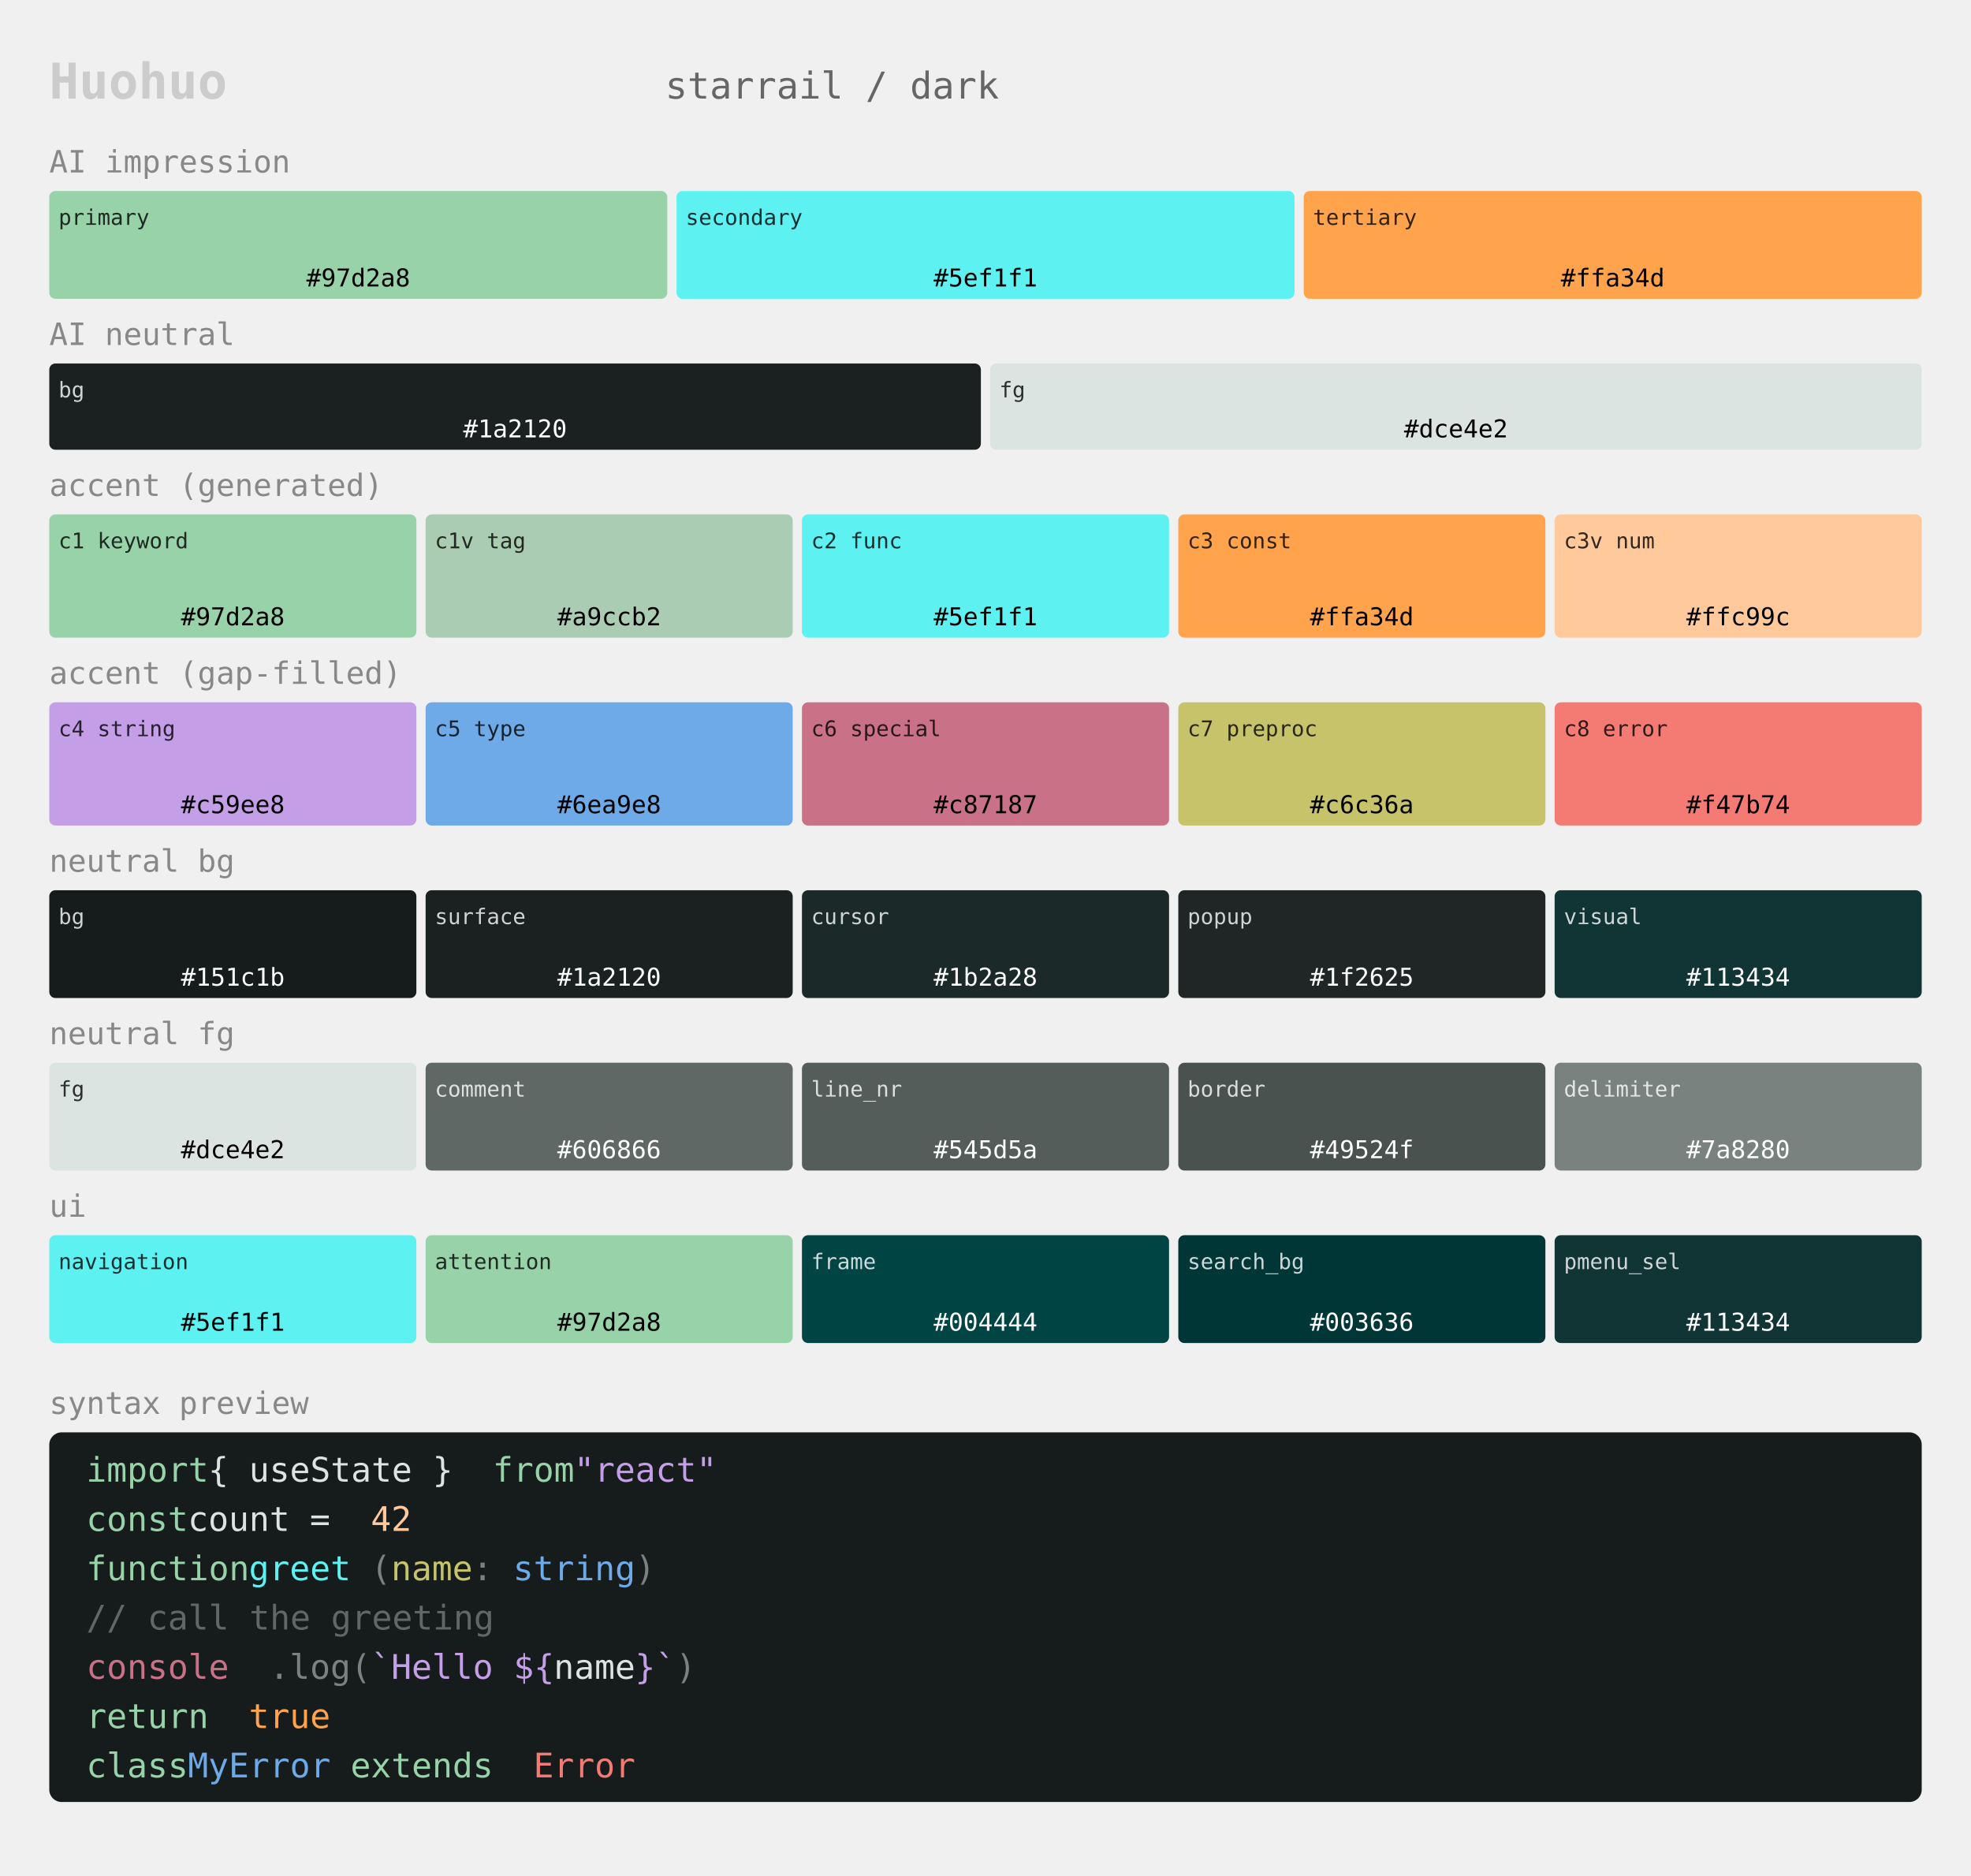
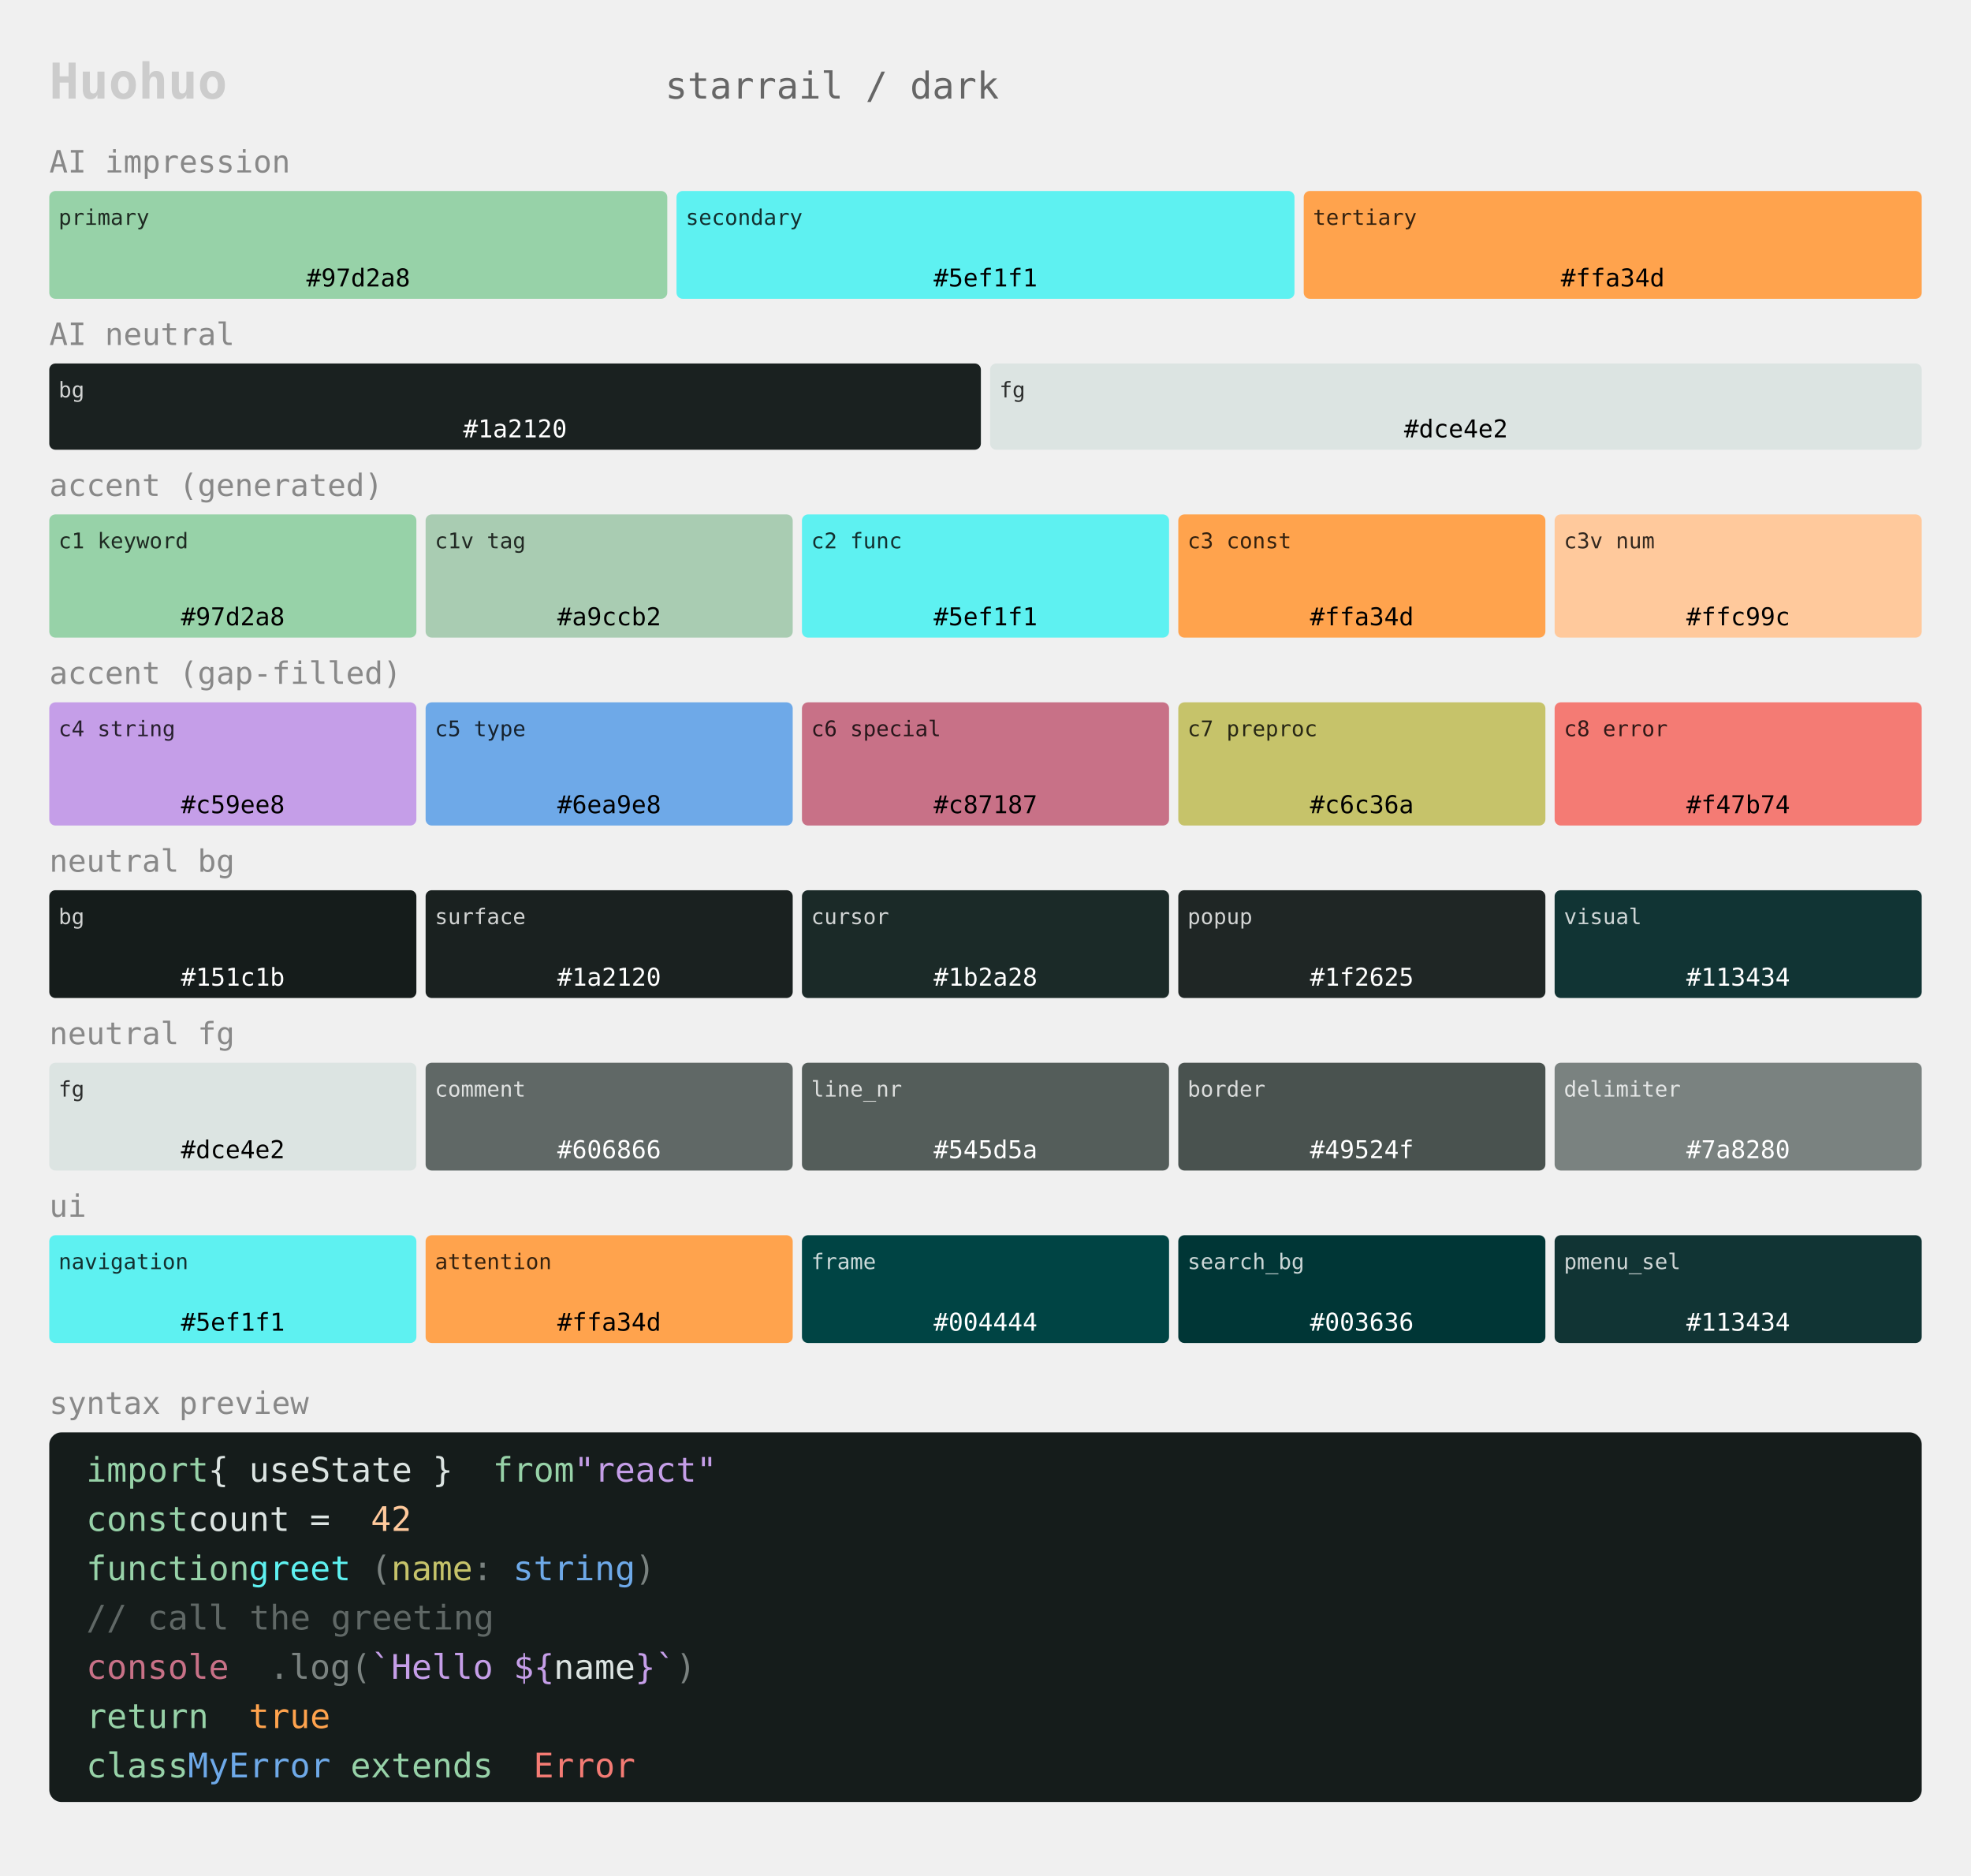
<svg xmlns="http://www.w3.org/2000/svg" width="640" height="609" style="background:#0a0a0a; font-family:ui-monospace,monospace;">
  <text x="16" y="32" fill="#ccc" font-size="16" font-weight="bold">Huohuo</text>
  <text x="216" y="32" fill="#666" font-size="12">starrail / dark</text>
  <text x="16" y="56" fill="#888" font-size="10">AI impression</text>
  <rect x="16" y="62" width="200.667" height="35" fill="#97d2a8" rx="2" />
  <text x="19" y="73" fill="#000000" font-size="7" opacity="0.8">primary</text>
  <text x="116.333" y="93" fill="#000000" font-size="8" text-anchor="middle">#97d2a8</text>
  <rect x="219.667" y="62" width="200.667" height="35" fill="#5ef1f1" rx="2" />
  <text x="222.667" y="73" fill="#000000" font-size="7" opacity="0.8">secondary</text>
  <text x="320" y="93" fill="#000000" font-size="8" text-anchor="middle">#5ef1f1</text>
  <rect x="423.333" y="62" width="200.667" height="35" fill="#ffa34d" rx="2" />
  <text x="426.333" y="73" fill="#000000" font-size="7" opacity="0.8">tertiary</text>
  <text x="523.667" y="93" fill="#000000" font-size="8" text-anchor="middle">#ffa34d</text>
  <text x="16" y="112" fill="#888" font-size="10">AI neutral</text>
  <rect x="16" y="118" width="302.5" height="28" fill="#1a2120" rx="2" />
  <text x="19" y="129" fill="#ffffff" font-size="7" opacity="0.8">bg</text>
  <text x="167.25" y="142" fill="#ffffff" font-size="8" text-anchor="middle">#1a2120</text>
  <rect x="321.5" y="118" width="302.5" height="28" fill="#dce4e2" rx="2" />
  <text x="324.5" y="129" fill="#000000" font-size="7" opacity="0.8">fg</text>
  <text x="472.75" y="142" fill="#000000" font-size="8" text-anchor="middle">#dce4e2</text>
  <text x="16" y="161" fill="#888" font-size="10">accent (generated)</text>
  <rect x="16" y="167" width="119.2" height="40" fill="#97d2a8" rx="2" />
  <text x="19" y="178" fill="#000000" font-size="7" opacity="0.8">c1 keyword</text>
  <text x="75.6" y="203" fill="#000000" font-size="8" text-anchor="middle">#97d2a8</text>
  <rect x="138.2" y="167" width="119.2" height="40" fill="#a9ccb2" rx="2" />
  <text x="141.2" y="178" fill="#000000" font-size="7" opacity="0.8">c1v tag</text>
  <text x="197.8" y="203" fill="#000000" font-size="8" text-anchor="middle">#a9ccb2</text>
  <rect x="260.4" y="167" width="119.2" height="40" fill="#5ef1f1" rx="2" />
  <text x="263.4" y="178" fill="#000000" font-size="7" opacity="0.8">c2 func</text>
  <text x="320" y="203" fill="#000000" font-size="8" text-anchor="middle">#5ef1f1</text>
  <rect x="382.6" y="167" width="119.2" height="40" fill="#ffa34d" rx="2" />
  <text x="385.6" y="178" fill="#000000" font-size="7" opacity="0.8">c3 const</text>
  <text x="442.2" y="203" fill="#000000" font-size="8" text-anchor="middle">#ffa34d</text>
  <rect x="504.8" y="167" width="119.2" height="40" fill="#ffc99c" rx="2" />
  <text x="507.8" y="178" fill="#000000" font-size="7" opacity="0.8">c3v num</text>
  <text x="564.4" y="203" fill="#000000" font-size="8" text-anchor="middle">#ffc99c</text>
  <text x="16" y="222" fill="#888" font-size="10">accent (gap-filled)</text>
  <rect x="16" y="228" width="119.2" height="40" fill="#c59ee8" rx="2" />
  <text x="19" y="239" fill="#000000" font-size="7" opacity="0.8">c4 string</text>
  <text x="75.6" y="264" fill="#000000" font-size="8" text-anchor="middle">#c59ee8</text>
  <rect x="138.2" y="228" width="119.2" height="40" fill="#6ea9e8" rx="2" />
  <text x="141.2" y="239" fill="#000000" font-size="7" opacity="0.8">c5 type</text>
  <text x="197.8" y="264" fill="#000000" font-size="8" text-anchor="middle">#6ea9e8</text>
  <rect x="260.4" y="228" width="119.2" height="40" fill="#c87187" rx="2" />
  <text x="263.4" y="239" fill="#000000" font-size="7" opacity="0.8">c6 special</text>
  <text x="320" y="264" fill="#000000" font-size="8" text-anchor="middle">#c87187</text>
  <rect x="382.6" y="228" width="119.2" height="40" fill="#c6c36a" rx="2" />
  <text x="385.6" y="239" fill="#000000" font-size="7" opacity="0.8">c7 preproc</text>
  <text x="442.2" y="264" fill="#000000" font-size="8" text-anchor="middle">#c6c36a</text>
  <rect x="504.8" y="228" width="119.2" height="40" fill="#f47b74" rx="2" />
  <text x="507.8" y="239" fill="#000000" font-size="7" opacity="0.8">c8 error</text>
  <text x="564.4" y="264" fill="#000000" font-size="8" text-anchor="middle">#f47b74</text>
  <text x="16" y="283" fill="#888" font-size="10">neutral bg</text>
  <rect x="16" y="289" width="119.2" height="35" fill="#151c1b" rx="2" />
  <text x="19" y="300" fill="#ffffff" font-size="7" opacity="0.8">bg</text>
  <text x="75.6" y="320" fill="#ffffff" font-size="8" text-anchor="middle">#151c1b</text>
  <rect x="138.2" y="289" width="119.2" height="35" fill="#1a2120" rx="2" />
  <text x="141.2" y="300" fill="#ffffff" font-size="7" opacity="0.8">surface</text>
  <text x="197.8" y="320" fill="#ffffff" font-size="8" text-anchor="middle">#1a2120</text>
  <rect x="260.4" y="289" width="119.2" height="35" fill="#1b2a28" rx="2" />
  <text x="263.4" y="300" fill="#ffffff" font-size="7" opacity="0.8">cursor</text>
  <text x="320" y="320" fill="#ffffff" font-size="8" text-anchor="middle">#1b2a28</text>
  <rect x="382.6" y="289" width="119.2" height="35" fill="#1f2625" rx="2" />
  <text x="385.6" y="300" fill="#ffffff" font-size="7" opacity="0.8">popup</text>
  <text x="442.2" y="320" fill="#ffffff" font-size="8" text-anchor="middle">#1f2625</text>
  <rect x="504.8" y="289" width="119.2" height="35" fill="#113434" rx="2" />
  <text x="507.8" y="300" fill="#ffffff" font-size="7" opacity="0.8">visual</text>
  <text x="564.4" y="320" fill="#ffffff" font-size="8" text-anchor="middle">#113434</text>
  <text x="16" y="339" fill="#888" font-size="10">neutral fg</text>
  <rect x="16" y="345" width="119.2" height="35" fill="#dce4e2" rx="2" />
  <text x="19" y="356" fill="#000000" font-size="7" opacity="0.8">fg</text>
  <text x="75.6" y="376" fill="#000000" font-size="8" text-anchor="middle">#dce4e2</text>
  <rect x="138.2" y="345" width="119.2" height="35" fill="#606866" rx="2" />
  <text x="141.2" y="356" fill="#ffffff" font-size="7" opacity="0.8">comment</text>
  <text x="197.8" y="376" fill="#ffffff" font-size="8" text-anchor="middle">#606866</text>
  <rect x="260.4" y="345" width="119.2" height="35" fill="#545d5a" rx="2" />
  <text x="263.4" y="356" fill="#ffffff" font-size="7" opacity="0.8">line_nr</text>
  <text x="320" y="376" fill="#ffffff" font-size="8" text-anchor="middle">#545d5a</text>
  <rect x="382.6" y="345" width="119.2" height="35" fill="#49524f" rx="2" />
  <text x="385.6" y="356" fill="#ffffff" font-size="7" opacity="0.8">border</text>
  <text x="442.2" y="376" fill="#ffffff" font-size="8" text-anchor="middle">#49524f</text>
  <rect x="504.8" y="345" width="119.2" height="35" fill="#7a8280" rx="2" />
  <text x="507.8" y="356" fill="#ffffff" font-size="7" opacity="0.8">delimiter</text>
  <text x="564.4" y="376" fill="#ffffff" font-size="8" text-anchor="middle">#7a8280</text>
  <text x="16" y="395" fill="#888" font-size="10">ui</text>
  <rect x="16" y="401" width="119.2" height="35" fill="#5ef1f1" rx="2" />
  <text x="19" y="412" fill="#000000" font-size="7" opacity="0.8">navigation</text>
  <text x="75.6" y="432" fill="#000000" font-size="8" text-anchor="middle">#5ef1f1</text>
-   <rect x="138.2" y="401" width="119.2" height="35" fill="#97d2a8" rx="2" />
+   <rect x="138.2" y="401" width="119.2" height="35" fill="#ffa34d" rx="2" />
  <text x="141.2" y="412" fill="#000000" font-size="7" opacity="0.8">attention</text>
-   <text x="197.8" y="432" fill="#000000" font-size="8" text-anchor="middle">#97d2a8</text>
+   <text x="197.8" y="432" fill="#000000" font-size="8" text-anchor="middle">#ffa34d</text>
  <rect x="260.4" y="401" width="119.2" height="35" fill="#004444" rx="2" />
  <text x="263.4" y="412" fill="#ffffff" font-size="7" opacity="0.8">frame</text>
  <text x="320" y="432" fill="#ffffff" font-size="8" text-anchor="middle">#004444</text>
  <rect x="382.6" y="401" width="119.2" height="35" fill="#003636" rx="2" />
  <text x="385.6" y="412" fill="#ffffff" font-size="7" opacity="0.8">search_bg</text>
  <text x="442.2" y="432" fill="#ffffff" font-size="8" text-anchor="middle">#003636</text>
  <rect x="504.8" y="401" width="119.2" height="35" fill="#113434" rx="2" />
  <text x="507.8" y="412" fill="#ffffff" font-size="7" opacity="0.8">pmenu_sel</text>
  <text x="564.4" y="432" fill="#ffffff" font-size="8" text-anchor="middle">#113434</text>
  <text x="16" y="459" fill="#888" font-size="10">syntax preview</text>
  <rect x="16" y="465" width="608" height="120" fill="#151c1b" rx="4" />
  <text x="28" y="481" fill="#97d2a8" font-size="11" font-family="monospace">import</text>
  <text x="67.6" y="481" fill="#dce4e2" font-size="11" font-family="monospace"> { useState } </text>
  <text x="160" y="481" fill="#97d2a8" font-size="11" font-family="monospace">from</text>
  <text x="186.4" y="481" fill="#c59ee8" font-size="11" font-family="monospace"> "react"</text>
  <text x="28" y="497" fill="#97d2a8" font-size="11" font-family="monospace">const</text>
  <text x="61" y="497" fill="#dce4e2" font-size="11" font-family="monospace"> count</text>
  <text x="100.6" y="497" fill="#dce4e2" font-size="11" font-family="monospace"> = </text>
  <text x="120.4" y="497" fill="#ffc99c" font-size="11" font-family="monospace">42</text>
  <text x="28" y="513" fill="#97d2a8" font-size="11" font-family="monospace">function</text>
  <text x="80.8" y="513" fill="#5ef1f1" font-size="11" font-family="monospace"> greet</text>
  <text x="120.4" y="513" fill="#7a8280" font-size="11" font-family="monospace">(</text>
  <text x="127" y="513" fill="#c6c36a" font-size="11" font-family="monospace">name</text>
  <text x="153.4" y="513" fill="#7a8280" font-size="11" font-family="monospace">: </text>
  <text x="166.6" y="513" fill="#6ea9e8" font-size="11" font-family="monospace">string</text>
  <text x="206.2" y="513" fill="#7a8280" font-size="11" font-family="monospace">)</text>
  <text x="28" y="529" fill="#606866" font-size="11" font-family="monospace">  // call the greeting</text>
  <text x="28" y="545" fill="#c87187" font-size="11" font-family="monospace">  console</text>
  <text x="87.4" y="545" fill="#7a8280" font-size="11" font-family="monospace">.log(</text>
  <text x="120.4" y="545" fill="#c59ee8" font-size="11" font-family="monospace">`Hello ${</text>
  <text x="179.8" y="545" fill="#dce4e2" font-size="11" font-family="monospace">name</text>
  <text x="206.2" y="545" fill="#c59ee8" font-size="11" font-family="monospace">}`</text>
  <text x="219.4" y="545" fill="#7a8280" font-size="11" font-family="monospace">)</text>
  <text x="28" y="561" fill="#97d2a8" font-size="11" font-family="monospace">  return</text>
  <text x="80.8" y="561" fill="#ffa34d" font-size="11" font-family="monospace"> true</text>
  <text x="28" y="577" fill="#97d2a8" font-size="11" font-family="monospace">class</text>
  <text x="61" y="577" fill="#6ea9e8" font-size="11" font-family="monospace"> MyError</text>
  <text x="113.8" y="577" fill="#97d2a8" font-size="11" font-family="monospace"> extends </text>
  <text x="173.2" y="577" fill="#f47b74" font-size="11" font-family="monospace">Error</text>
</svg>
